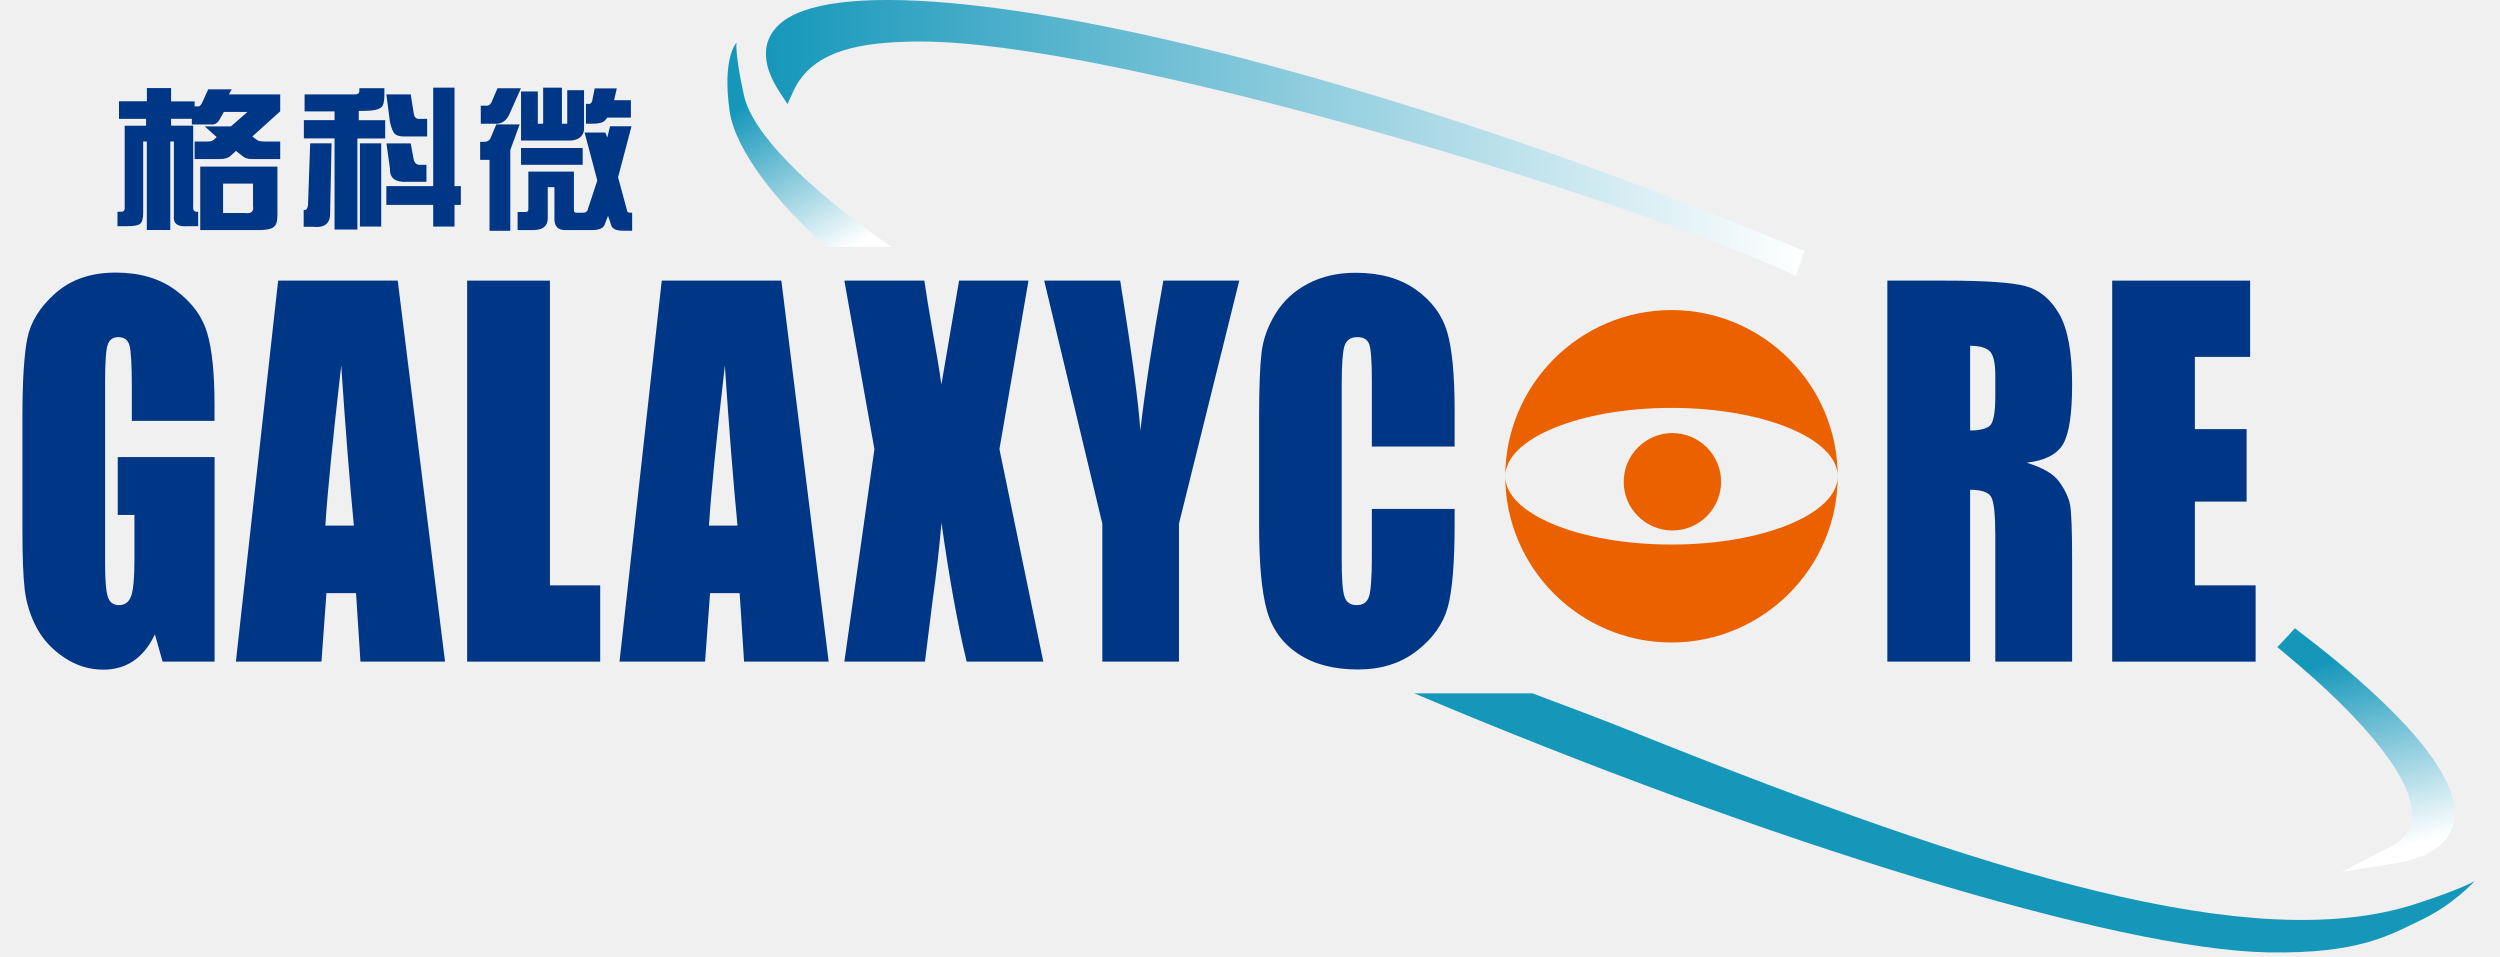
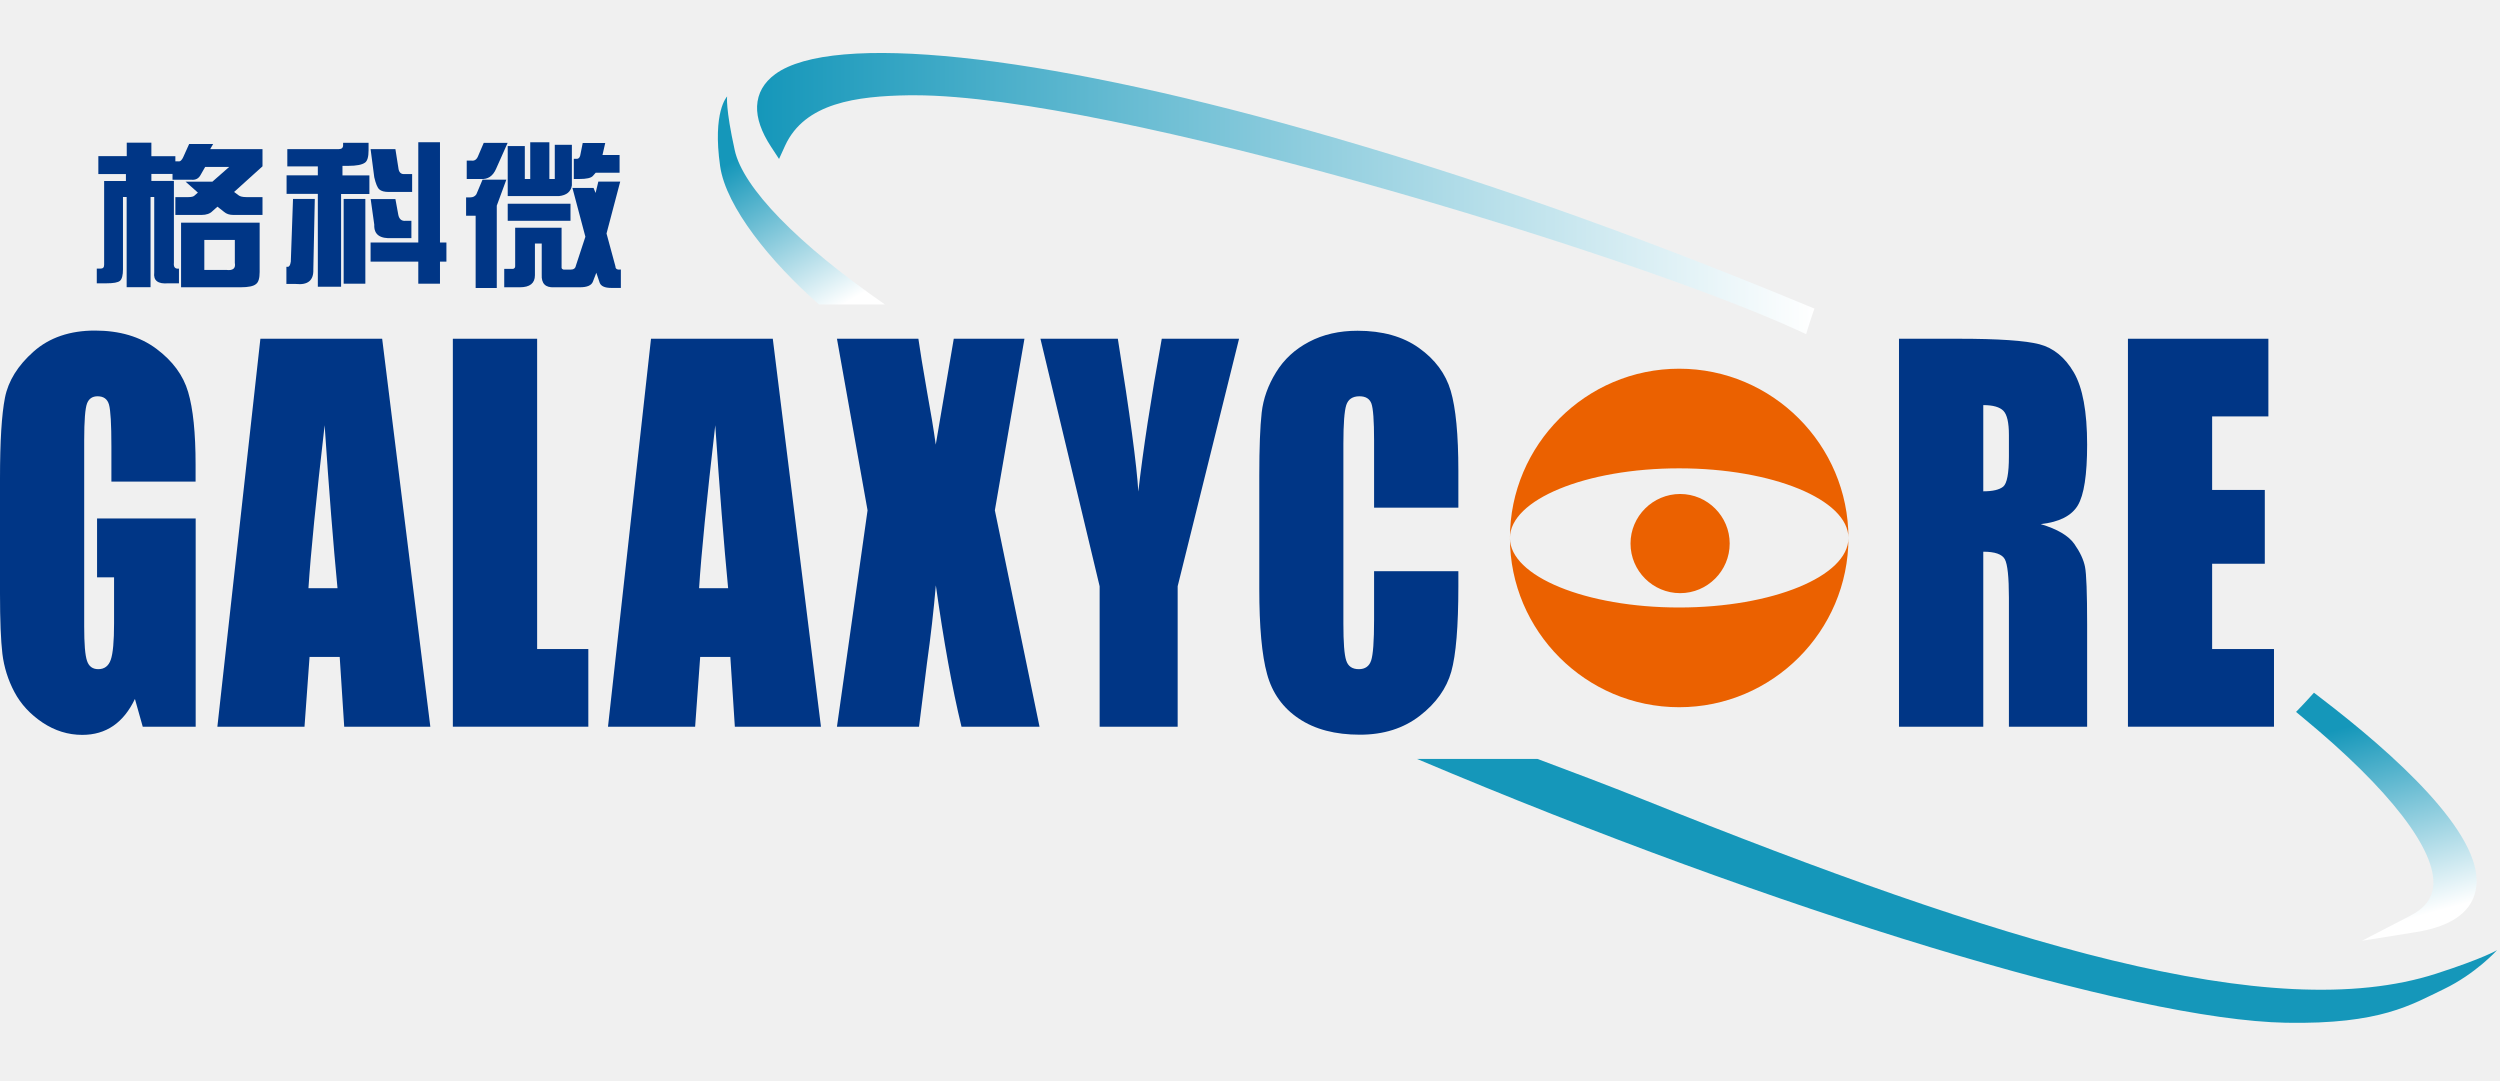
- <svg xmlns="http://www.w3.org/2000/svg" width="81" height="31" viewBox="0 0 272 106" fill="none">
+ <svg xmlns="http://www.w3.org/2000/svg" width="81" height="35" viewBox="0 0 272 106" fill="none">
  <g clip-path="url(#clip0_10741_15628)">
    <path d="M39.75 15.88H37.39V25.1H39.75V15.88Z" fill="#003686" />
    <path d="M47.87 9.71H45.51V25.1H47.87V9.71Z" fill="#003686" />
    <path d="M48.57 20.62H40.32V22.7H48.57V20.62Z" fill="#003686" />
    <path d="M19.7 18.46V25.49H26.19C27.03 25.49 27.59 25.37 27.85 25.14C28.12 24.95 28.25 24.51 28.25 23.82V18.46H19.7ZM25.55 22.84C25.66 23.44 25.34 23.7 24.6 23.6H22.23V20.34H25.55V22.84ZM28.56 10.46H22.87L23.19 9.9H20.58L19.95 11.3C19.79 11.67 19.6 11.83 19.4 11.79H19.08V11.23H16.47V9.76H13.79V11.22H10.7V13.17H13.7V13.93H11.33V23.05C11.33 23.33 11.2 23.46 10.93 23.46H10.53V25.06H11.56C12.35 25.06 12.85 24.97 13.06 24.78C13.27 24.59 13.38 24.18 13.38 23.53V15.67H13.78V25.48H16.38V15.67H16.78V23.88C16.67 24.76 17.18 25.15 18.28 25.06H19.47V23.46C19.05 23.51 18.87 23.3 18.92 22.83V13.92H16.47V13.16H18.77V13.79H20.82C21.29 13.84 21.63 13.65 21.84 13.24L22.32 12.4H24.93L23.11 14H20.19L21.53 15.19L21.21 15.47C21.1 15.61 20.87 15.68 20.5 15.68H19.08V17.62H21.92C22.45 17.62 22.85 17.48 23.11 17.21L23.66 16.72L24.37 17.28C24.63 17.51 24.97 17.62 25.39 17.62H28.56V15.68H26.81C26.4 15.68 26.1 15.61 25.94 15.47L25.47 15.12L28.56 12.33V10.46Z" fill="#003686" />
    <path d="M36.85 10.46C37.17 10.46 37.33 10.32 37.33 10.04V9.77H40.1V10.61C40.1 11.3 39.97 11.75 39.71 11.93C39.39 12.16 38.79 12.28 37.89 12.28H37.26V13.32H40.19V15.34H37.11V25.43H34.58V15.33H31.18V13.31H34.58V12.34H31.26V10.46H36.85Z" fill="#003686" />
    <path d="M31.16 25.14V23.26H31.32C31.48 23.26 31.58 23.07 31.64 22.7L31.88 15.88H34.25L34.09 23.53C34.14 24.73 33.51 25.27 32.19 25.13H31.16V25.14Z" fill="#003686" />
    <path d="M43.02 10.46L43.34 12.48C43.39 12.99 43.63 13.22 44.05 13.17H44.84V15.12H42.3C41.82 15.12 41.48 15.03 41.27 14.84C41.06 14.66 40.88 14.21 40.72 13.52L40.32 10.46H43.02Z" fill="#003686" />
    <path d="M40.33 15.89H43.02L43.34 17.63C43.44 18.09 43.71 18.3 44.13 18.26H44.76V20.14H42.7C41.33 20.23 40.67 19.75 40.72 18.68L40.33 15.89Z" fill="#003686" />
    <path d="M55.09 13.78L54.05 16.61V25.57H51.75V17.71H50.71V15.71H51.16C51.46 15.71 51.68 15.6 51.83 15.37L52.5 13.78H55.09ZM52.34 13.71H50.78V11.71H51.3C51.65 11.76 51.89 11.57 52.04 11.16L52.63 9.78H55.23L53.97 12.61C53.63 13.39 53.08 13.76 52.34 13.71ZM61.1 19.02V23.36C61.1 23.45 61.17 23.52 61.32 23.57H62.06C62.41 23.57 62.6 23.43 62.65 23.16L63.69 19.99L62.28 14.68H64.58L64.8 15.23L65.1 13.99H67.48L65.99 19.64L66.96 23.22C66.96 23.5 67.16 23.61 67.55 23.56V25.56H66.51C65.82 25.56 65.4 25.38 65.25 25.01L64.88 23.91L64.51 24.87C64.36 25.28 63.89 25.49 63.1 25.49H60.28C59.34 25.54 58.89 25.08 58.94 24.11V20.73H58.2V24.18C58.2 25.05 57.65 25.49 56.57 25.49H54.86V23.49H55.83C55.98 23.44 56.05 23.35 56.05 23.21V19.01H61.1V19.02ZM55.24 10.13H57.1V13.71H57.69V9.71H59.77V13.71H60.36V9.99H62.22V14.4C62.12 15.09 61.65 15.48 60.81 15.57H55.24V10.13ZM62.07 18.26H55.24V16.4H62.07V18.26ZM62.44 11.51H62.66C62.96 11.56 63.13 11.35 63.18 10.89L63.4 9.79H65.85L65.55 11.1H67.41V13.03H64.81L64.51 13.37C64.31 13.6 63.82 13.71 63.02 13.71H62.43V11.51H62.44Z" fill="#003686" />
    <path d="M252.46 70.14L251.76 69.6L251.17 70.25C250.96 70.49 250.74 70.72 250.52 70.95L249.81 71.69L250.6 72.35C259.99 80.1 265.15 86.78 264.73 90.69C264.59 92.03 263.78 93.07 262.25 93.86L256.98 96.59L262.84 95.65C266.91 95 269.12 93.32 269.43 90.65C270.07 84.91 260.56 76.33 252.46 70.14Z" fill="url(#paint0_linear_10741_15628)" />
    <path d="M271.68 97.61C271.68 97.61 269.37 100.18 265.87 101.86C262.37 103.53 259.02 105.7 248.73 105.51C248.72 105.51 248.72 105.51 248.71 105.51C232.16 105.2 193.5 93.44 154.18 76.81H167.29C171.03 78.21 174.89 79.66 178.71 81.19C217.83 96.88 247.15 105.94 265.05 100.17C270.28 98.48 271.68 97.61 271.68 97.61Z" fill="#1597BA" />
    <path d="M196.66 27.5C177.11 19.4 159.74 13.3 141.97 8.3C112.67 0.06 90.6 -2.25 84.36 2.29C83.1 3.21 82.43 4.39 82.37 5.79C82.32 7.1 82.83 8.58 83.89 10.2L84.76 11.53L85.42 10.08C87.56 5.42 93.18 4.69 98.93 4.6C99.12 4.6 99.32 4.6 99.52 4.6C120.86 4.6 177.47 21.85 195.6 30.17L196.51 30.59L196.8 29.63C196.91 29.28 197.02 28.94 197.14 28.59L197.41 27.81L196.66 27.5Z" fill="url(#paint1_linear_10741_15628)" />
    <path d="M89.11 27.36C83.87 22.77 78.98 16.75 78.35 12.31C77.5 6.37 79.11 4.73 79.11 4.73C79.11 4.73 78.92 5.96 79.94 10.58C80.83 14.64 86.72 20.73 96.28 27.36H89.11Z" fill="url(#paint2_linear_10741_15628)" />
    <path fill-rule="evenodd" clip-rule="evenodd" d="M182.8 47.98C179.83 47.98 177.4 50.41 177.4 53.37C177.4 56.35 179.83 58.77 182.8 58.77C185.77 58.77 188.19 56.35 188.19 53.37C188.19 50.4 185.77 47.98 182.8 47.98ZM182.8 47.98C179.83 47.98 177.4 50.41 177.4 53.37C177.4 56.35 179.83 58.77 182.8 58.77C185.77 58.77 188.19 56.35 188.19 53.37C188.19 50.4 185.77 47.98 182.8 47.98ZM182.69 45.19C192.84 45.19 201.11 48.59 201.11 52.77C201.11 42.63 192.84 34.35 182.69 34.35C172.55 34.35 164.28 42.63 164.28 52.77C164.28 48.59 172.55 45.19 182.69 45.19ZM182.69 60.33C172.55 60.33 164.28 56.94 164.28 52.77C164.28 62.9 172.55 71.18 182.69 71.18C192.84 71.18 201.11 62.9 201.11 52.77C201.11 56.93 192.84 60.33 182.69 60.33ZM182.8 58.77C185.77 58.77 188.19 56.35 188.19 53.37C188.19 50.41 185.77 47.98 182.8 47.98C179.83 47.98 177.4 50.41 177.4 53.37C177.4 56.35 179.83 58.77 182.8 58.77Z" fill="#EB6100" />
    <path d="M21.29 46.63H12.12V42.8C12.12 40.38 12.03 38.87 11.86 38.26C11.69 37.65 11.27 37.35 10.62 37.35C10.05 37.35 9.67 37.61 9.47 38.13C9.27 38.65 9.16 39.99 9.16 42.14V62.4C9.16 64.3 9.26 65.54 9.47 66.14C9.67 66.74 10.08 67.04 10.69 67.04C11.36 67.04 11.81 66.7 12.05 66.02C12.29 65.34 12.41 64.02 12.41 62.06V57.05H10.56V50.64H21.29V73.3H15.53L14.68 70.28C14.06 71.58 13.27 72.56 12.32 73.21C11.37 73.86 10.25 74.19 8.95 74.19C7.41 74.19 5.97 73.74 4.63 72.85C3.29 71.95 2.27 70.85 1.57 69.53C0.87 68.21 0.44 66.82 0.26 65.37C0.09 63.91 0 61.73 0 58.83V46.29C0 42.26 0.18 39.33 0.54 37.5C0.9 35.68 1.94 34 3.66 32.48C5.38 30.96 7.6 30.2 10.33 30.2C13.02 30.2 15.24 30.86 17.01 32.18C18.78 33.5 19.94 35.07 20.47 36.89C21.01 38.71 21.28 41.34 21.28 44.8V46.63H21.29Z" fill="#003686" />
    <path d="M41.58 31.09L46.82 73.3H37.45L36.96 65.71H33.68L33.13 73.3H23.65L28.33 31.09H41.58ZM36.72 58.23C36.26 53.45 35.79 47.54 35.32 40.5C34.39 48.58 33.8 54.49 33.56 58.23H36.72Z" fill="#003686" />
    <path d="M58.44 31.09V64.85H64.01V73.3H49.27V31.09H58.44Z" fill="#003686" />
    <path d="M84.08 31.09L89.32 73.3H79.95L79.46 65.71H76.18L75.63 73.3H66.15L70.83 31.09H84.08ZM79.22 58.23C78.76 53.45 78.29 47.54 77.82 40.5C76.89 48.58 76.3 54.49 76.06 58.23H79.22Z" fill="#003686" />
    <path d="M111.46 31.09L108.24 49.76L113.1 73.3H104.61C103.59 69.09 102.67 63.97 101.82 57.92C101.59 60.6 101.27 63.43 100.85 66.42L99.99 73.3H91.06L94.39 49.76L91.06 31.09H99.92C100.08 32.25 100.4 34.19 100.87 36.9C101.25 38.97 101.57 40.87 101.81 42.61L103.77 31.09H111.46Z" fill="#003686" />
    <path d="M134.81 31.09L128.13 58.02V73.3H119.64V58.02L113.2 31.09H121.62C122.94 39.33 123.68 44.87 123.85 47.72C124.36 43.22 125.21 37.67 126.4 31.09H134.81Z" fill="#003686" />
    <path d="M158.67 49.47H149.5V42.13C149.5 40 149.4 38.67 149.21 38.14C149.01 37.61 148.58 37.35 147.91 37.35C147.16 37.35 146.68 37.67 146.47 38.32C146.27 38.96 146.16 40.35 146.16 42.49V62.09C146.16 64.14 146.26 65.48 146.47 66.1C146.67 66.73 147.13 67.04 147.84 67.04C148.52 67.04 148.97 66.73 149.18 66.1C149.39 65.47 149.5 64 149.5 61.68V56.38H158.67V58.02C158.67 62.39 158.41 65.49 157.9 67.31C157.38 69.14 156.25 70.74 154.48 72.11C152.71 73.48 150.54 74.17 147.96 74.17C145.27 74.17 143.06 73.59 141.32 72.42C139.58 71.26 138.42 69.64 137.86 67.58C137.29 65.52 137.01 62.42 137.01 58.29V45.98C137.01 42.94 137.1 40.66 137.27 39.14C137.44 37.62 137.96 36.16 138.83 34.75C139.69 33.34 140.89 32.23 142.42 31.43C143.95 30.62 145.71 30.22 147.7 30.22C150.4 30.22 152.63 30.84 154.38 32.09C156.14 33.34 157.29 34.9 157.84 36.76C158.39 38.63 158.67 41.53 158.67 45.47V49.47Z" fill="#003686" />
    <path d="M206.61 31.09H213.1C217.42 31.09 220.35 31.29 221.89 31.69C223.42 32.09 224.67 33.11 225.63 34.75C226.59 36.39 227.08 39.01 227.08 42.61C227.08 45.89 226.74 48.1 226.06 49.23C225.38 50.36 224.03 51.04 222.03 51.26C223.84 51.8 225.06 52.52 225.69 53.42C226.32 54.32 226.7 55.15 226.85 55.91C227 56.67 227.08 58.75 227.08 62.15V73.3H218.57V59.27C218.57 57.01 218.42 55.61 218.12 55.07C217.82 54.53 217.04 54.26 215.78 54.26V73.3H206.61V31.09ZM215.78 38.31V47.69C216.81 47.69 217.53 47.52 217.95 47.18C218.36 46.84 218.57 45.74 218.57 43.88V41.56C218.57 40.22 218.37 39.34 217.97 38.93C217.57 38.52 216.84 38.31 215.78 38.31Z" fill="#003686" />
    <path d="M231.52 31.09H246.8V39.54H240.68V47.54H246.41V55.57H240.68V64.85H247.41V73.3H231.52V31.09Z" fill="#003686" />
  </g>
  <defs>
    <linearGradient id="paint0_linear_10741_15628" x1="256.617" y1="69.39" x2="264.198" y2="97.243" gradientUnits="userSpaceOnUse">
      <stop offset="0.12" stop-color="#1597BA" />
      <stop offset="0.88" stop-color="white" />
    </linearGradient>
    <linearGradient id="paint1_linear_10741_15628" x1="82.371" y1="15.298" x2="197.422" y2="15.298" gradientUnits="userSpaceOnUse">
      <stop stop-color="#1597BA" />
      <stop offset="1" stop-color="white" />
    </linearGradient>
    <linearGradient id="paint2_linear_10741_15628" x1="79.706" y1="7.427" x2="93.228" y2="30.865" gradientUnits="userSpaceOnUse">
      <stop offset="0.14" stop-color="#1597BA" />
      <stop offset="0.86" stop-color="white" />
    </linearGradient>
    <clipPath id="clip0_10741_15628">
      <rect width="271.68" height="105.52" fill="white" />
    </clipPath>
  </defs>
</svg>
